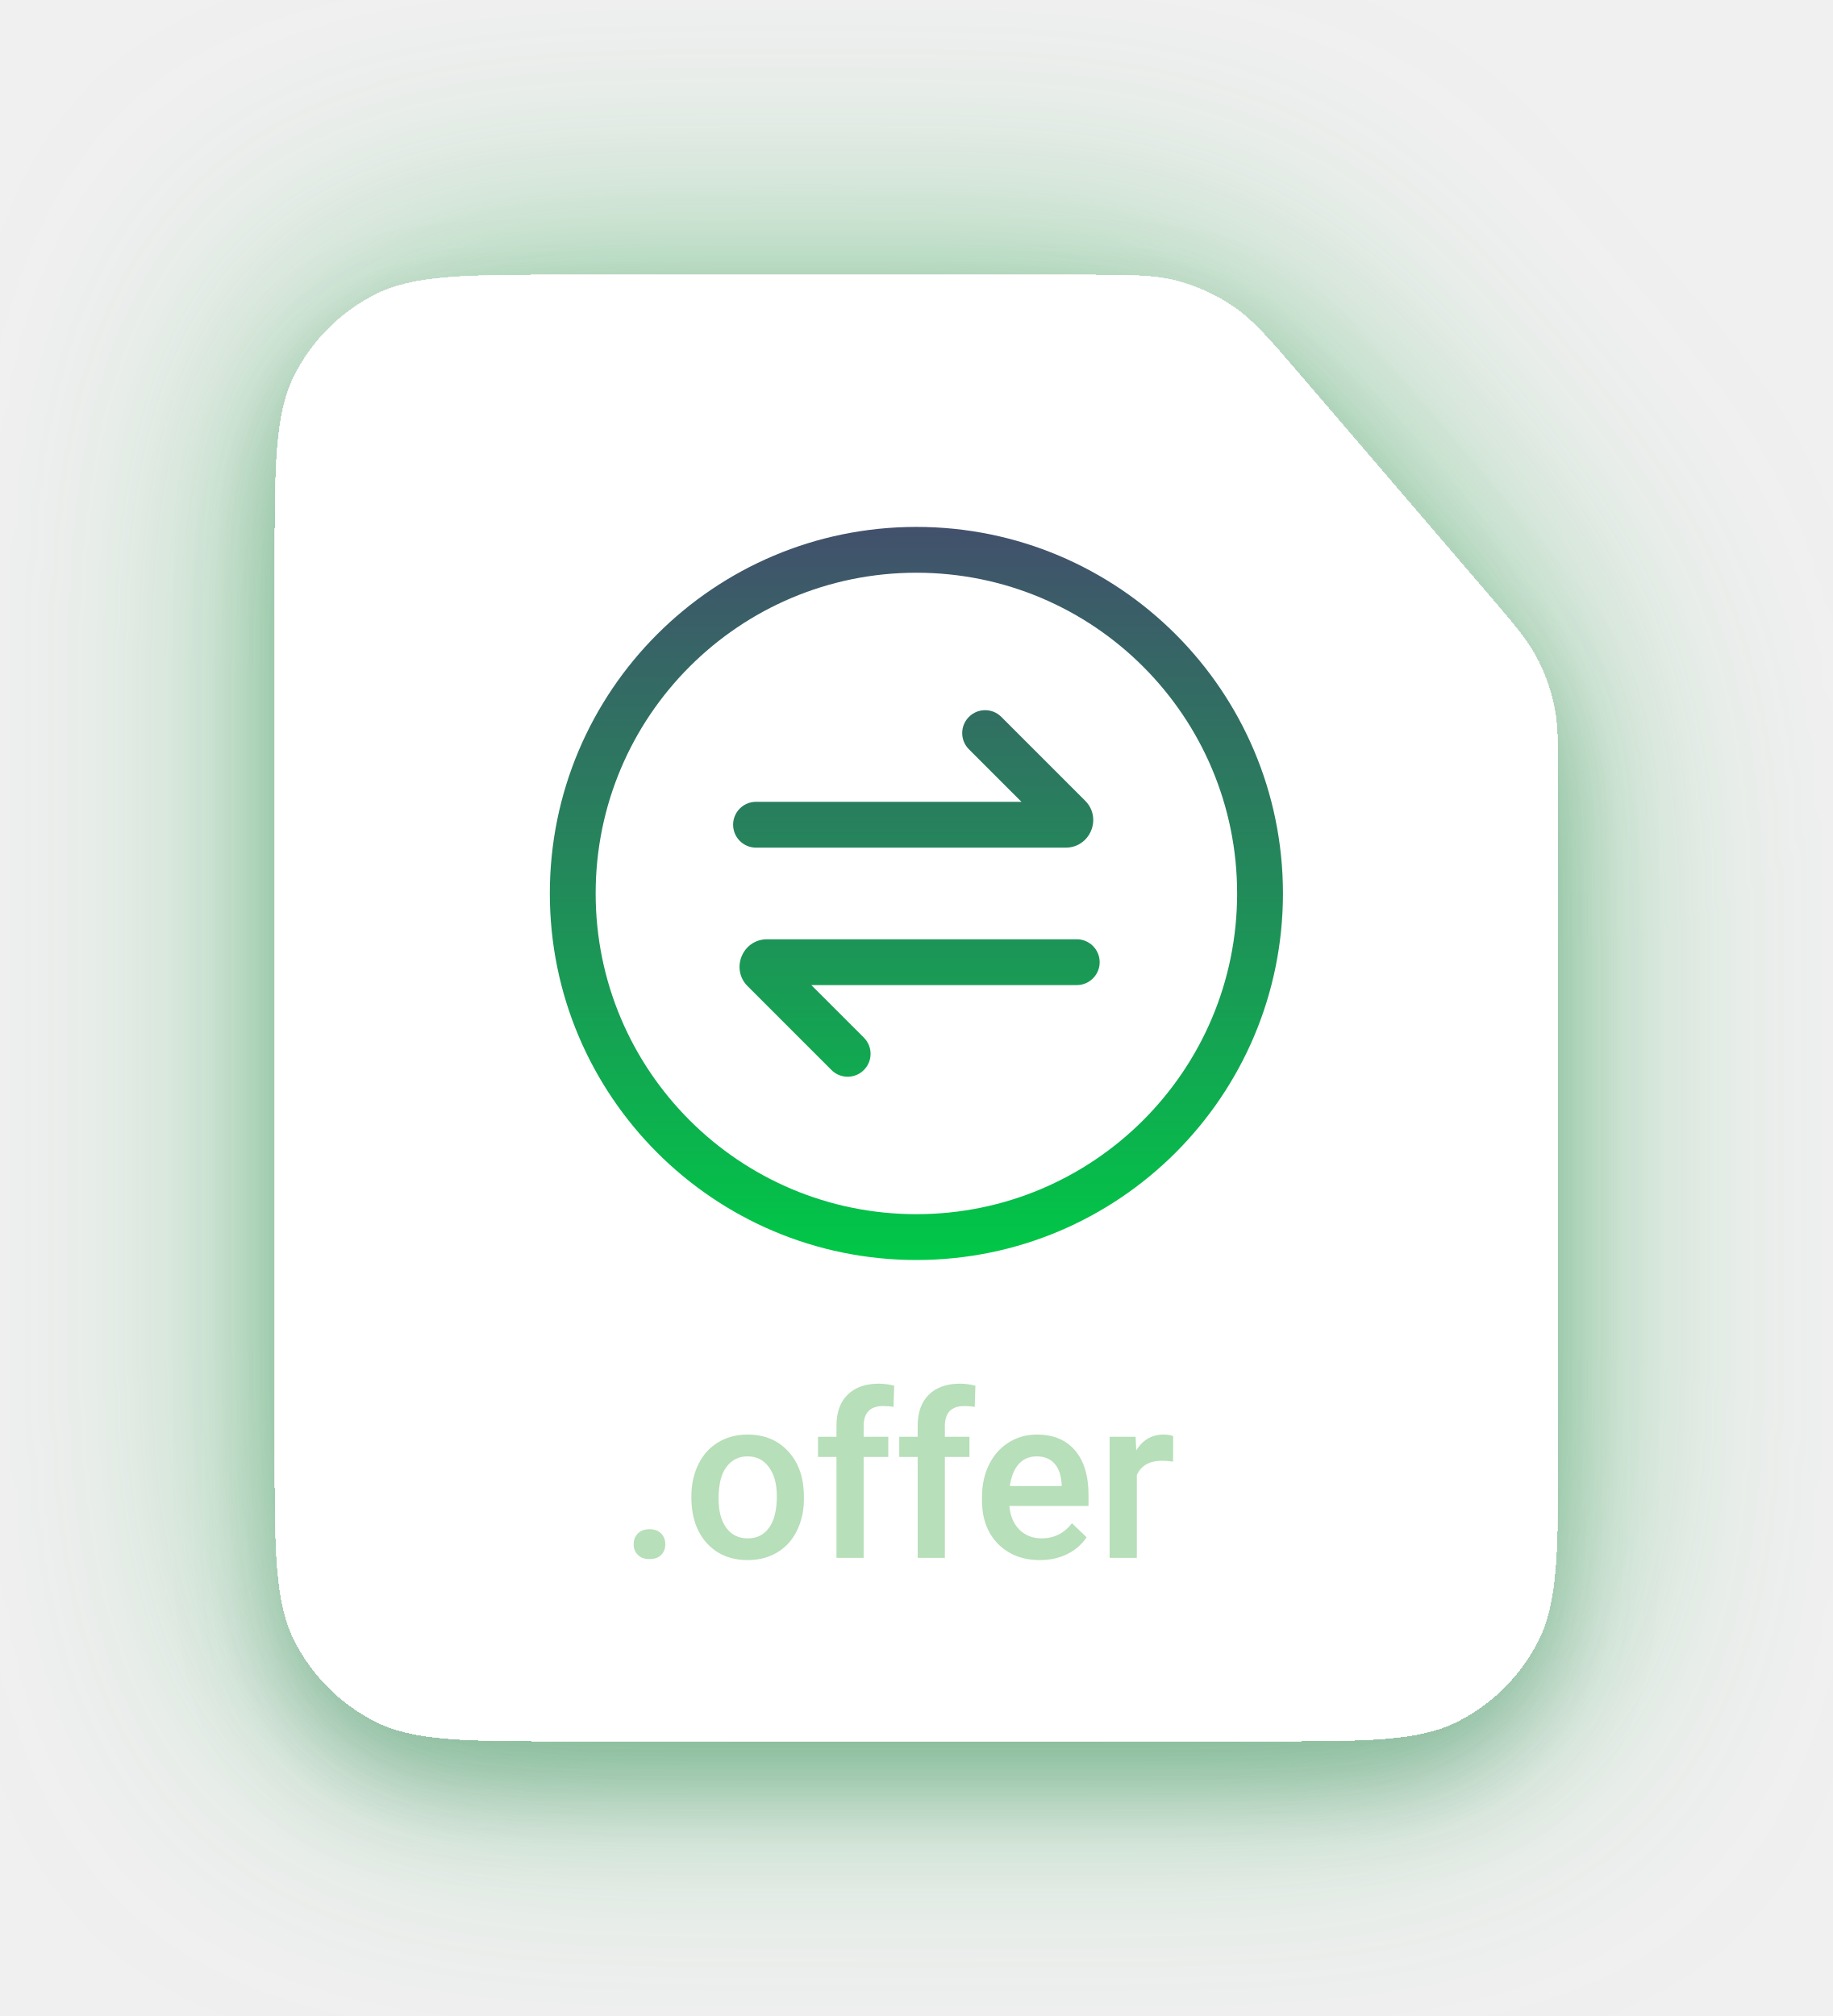
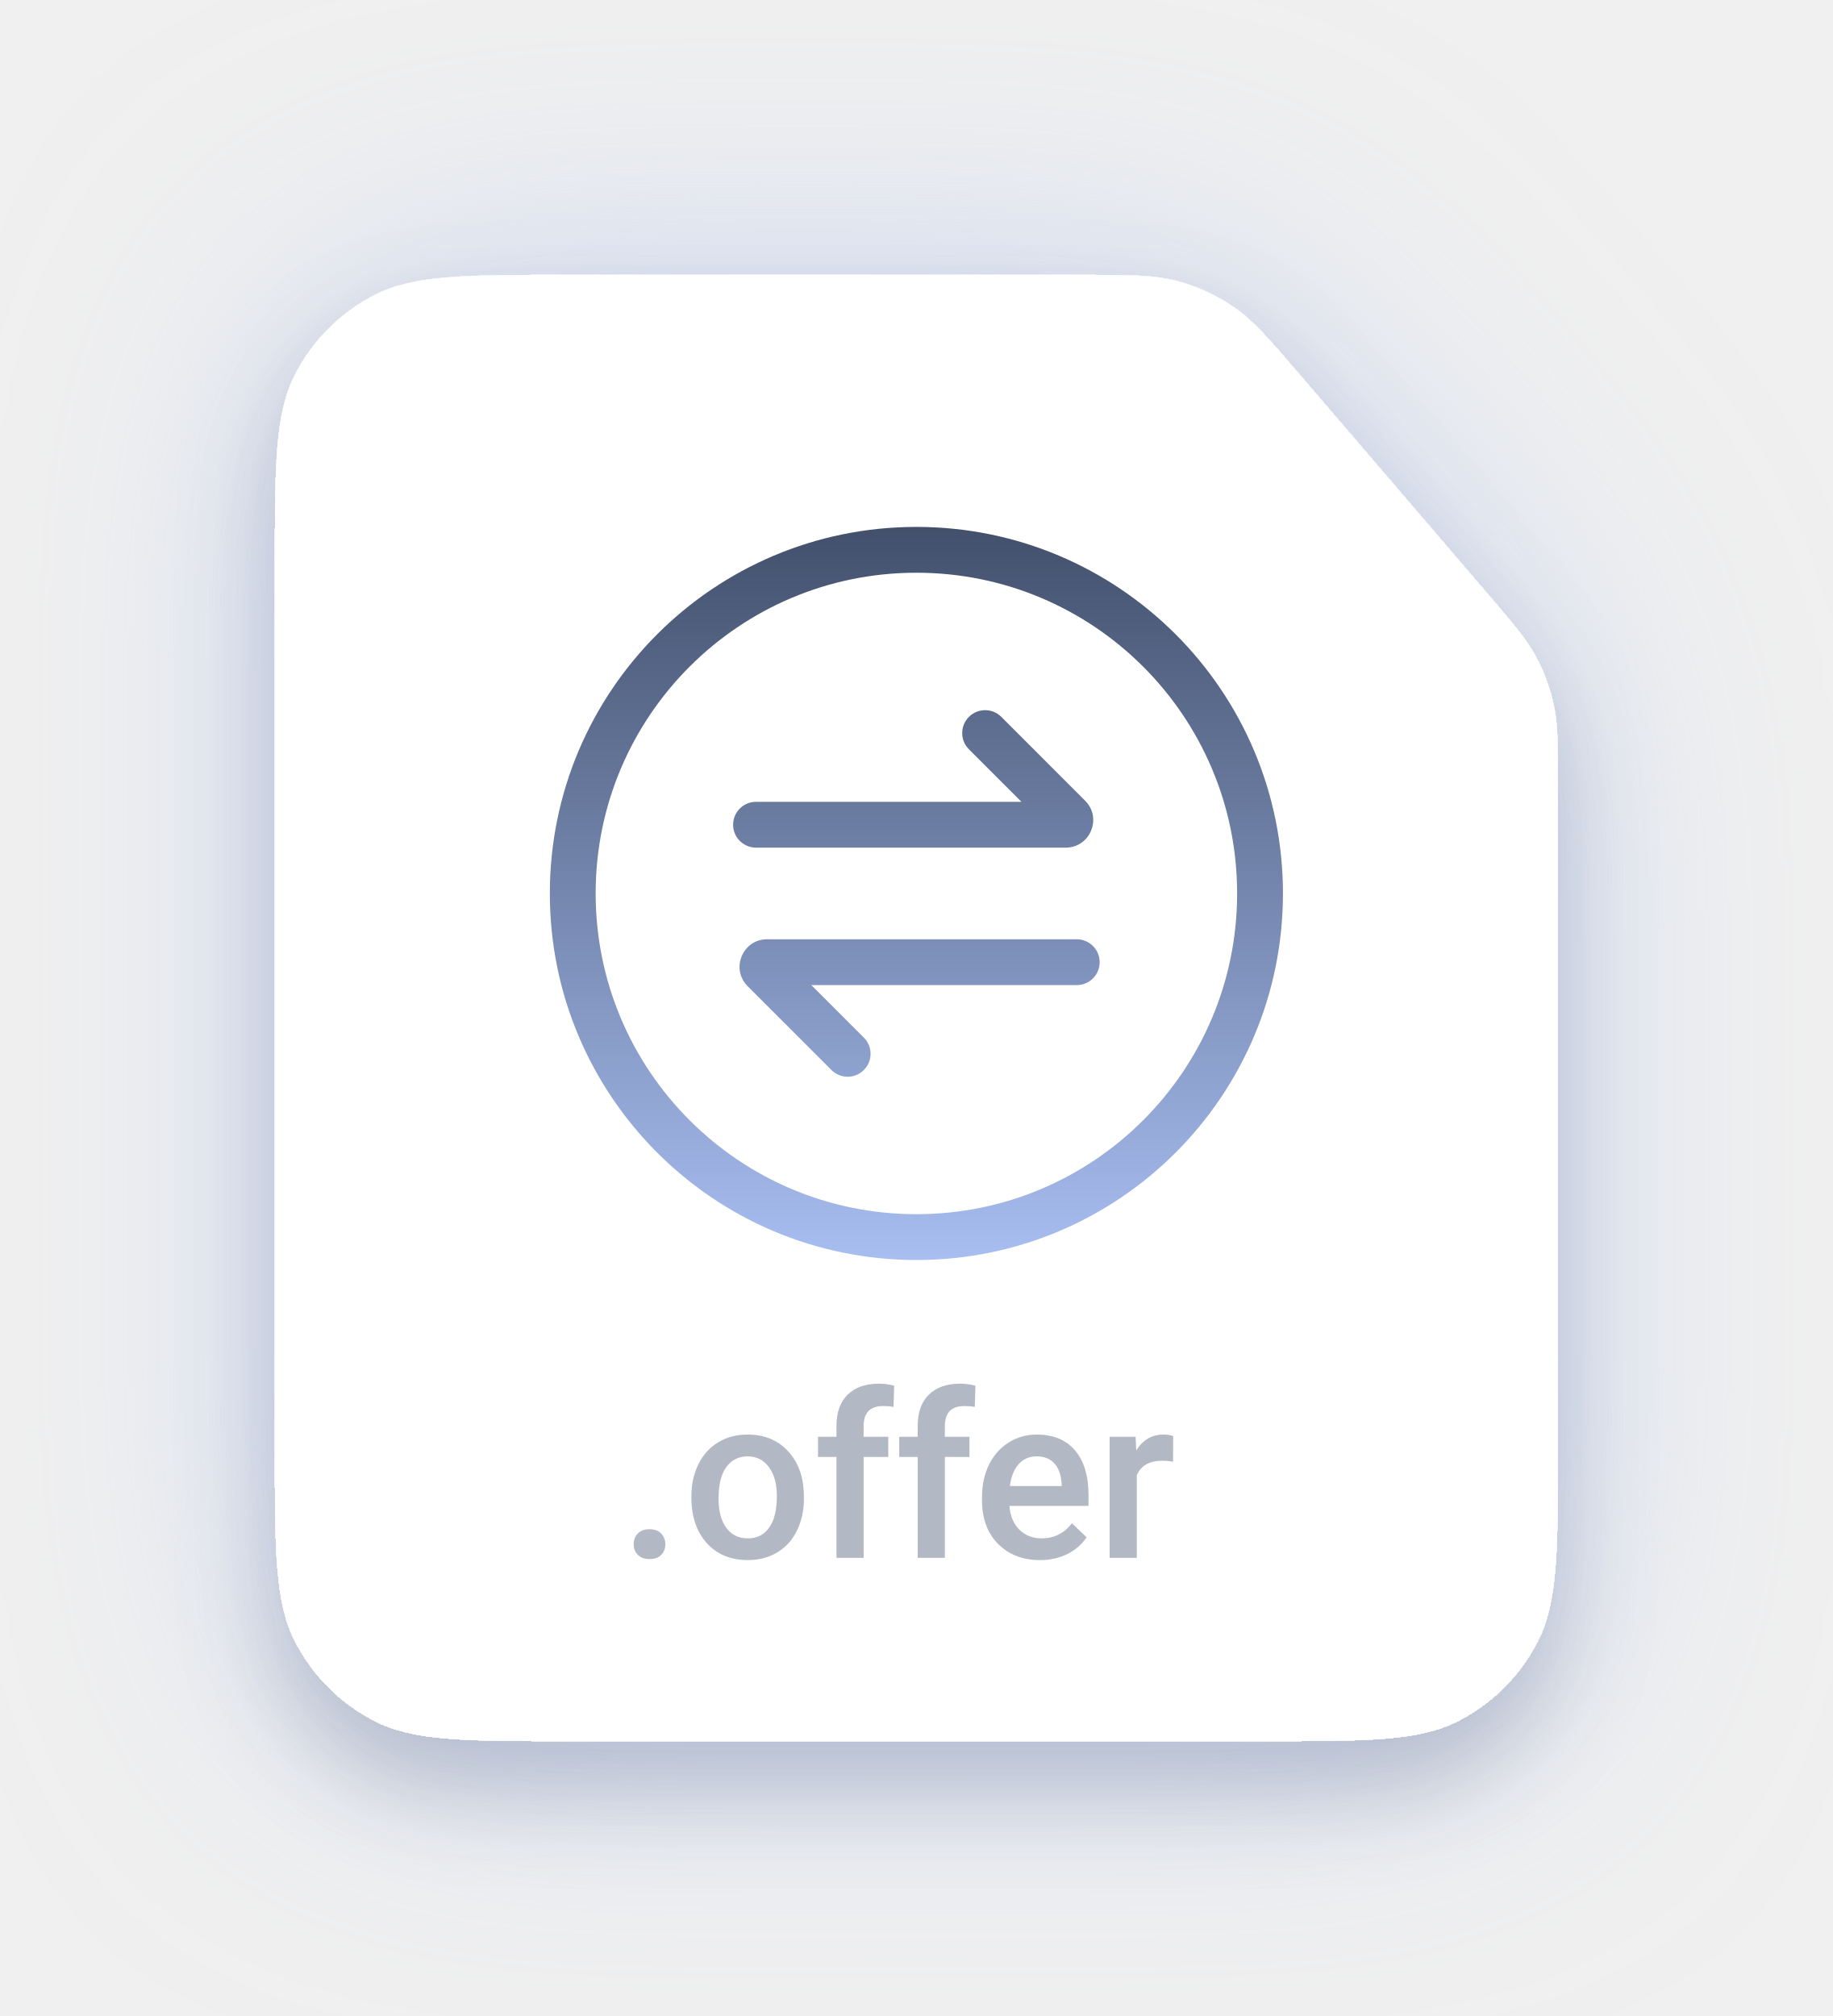
<svg xmlns="http://www.w3.org/2000/svg" width="80" height="88" viewBox="0 0 80 88" fill="none">
  <g filter="url(#filter0_dd_1872_58759)">
    <path d="M12 24.8C12 20.32 12 18.079 12.872 16.368C13.639 14.863 14.863 13.639 16.368 12.872C18.079 12 20.32 12 24.8 12H38H47.113C49.278 12 50.361 12 51.367 12.266C52.258 12.502 53.102 12.89 53.861 13.413C54.718 14.004 55.422 14.826 56.831 16.47L64.918 25.905C66.059 27.236 66.629 27.901 67.036 28.652C67.396 29.318 67.66 30.031 67.82 30.771C68 31.606 68 32.482 68 34.235V47V63.2C68 67.68 68 69.921 67.128 71.632C66.361 73.137 65.137 74.361 63.632 75.128C61.921 76 59.68 76 55.2 76H24.8C20.32 76 18.079 76 16.368 75.128C14.863 74.361 13.639 73.137 12.872 71.632C12 69.921 12 67.68 12 63.2V24.8Z" fill="white" />
  </g>
  <path fill-rule="evenodd" clip-rule="evenodd" d="M54 39C54 46.732 47.732 53 40 53C32.268 53 26 46.732 26 39C26 31.268 32.268 25 40 25C47.732 25 54 31.268 54 39ZM56 39C56 47.837 48.837 55 40 55C31.163 55 24 47.837 24 39C24 30.163 31.163 23 40 23C48.837 23 56 30.163 56 39ZM42.293 31.293C42.683 30.902 43.317 30.902 43.707 31.293L47.366 34.952C48.122 35.707 47.586 37 46.517 37L33 37C32.448 37 32 36.552 32 36C32 35.448 32.448 35 33 35L44.586 35L42.293 32.707C41.902 32.317 41.902 31.683 42.293 31.293ZM37.707 46.707C37.317 47.098 36.683 47.098 36.293 46.707L32.634 43.048C31.878 42.293 32.414 41 33.483 41H47C47.552 41 48 41.448 48 42C48 42.552 47.552 43 47 43H35.414L37.707 45.293C38.098 45.683 38.098 46.317 37.707 46.707Z" fill="url(#paint0_linear_1872_58759)" />
  <g opacity="0.4">
-     <path d="M28.348 66.751C28.569 66.751 28.74 66.814 28.86 66.941C28.981 67.065 29.041 67.221 29.041 67.41C29.041 67.596 28.981 67.75 28.86 67.874C28.74 67.995 28.569 68.055 28.348 68.055C28.136 68.055 27.968 67.995 27.845 67.874C27.721 67.754 27.659 67.599 27.659 67.41C27.659 67.221 27.719 67.065 27.84 66.941C27.96 66.814 28.13 66.751 28.348 66.751Z" fill="#4CAF50" />
-     <path d="M30.179 65.311C30.179 64.793 30.281 64.328 30.486 63.914C30.691 63.497 30.98 63.178 31.351 62.957C31.722 62.732 32.148 62.62 32.63 62.62C33.343 62.62 33.921 62.85 34.363 63.309C34.809 63.768 35.05 64.376 35.086 65.135L35.091 65.413C35.091 65.934 34.99 66.399 34.788 66.81C34.59 67.22 34.303 67.537 33.929 67.762C33.558 67.986 33.128 68.099 32.64 68.099C31.894 68.099 31.297 67.851 30.848 67.356C30.402 66.858 30.179 66.196 30.179 65.369V65.311ZM31.365 65.413C31.365 65.957 31.477 66.383 31.702 66.692C31.927 66.998 32.239 67.151 32.64 67.151C33.04 67.151 33.351 66.995 33.572 66.683C33.797 66.37 33.909 65.913 33.909 65.311C33.909 64.777 33.794 64.353 33.562 64.041C33.335 63.728 33.024 63.572 32.63 63.572C32.242 63.572 31.935 63.727 31.707 64.036C31.479 64.342 31.365 64.801 31.365 65.413Z" fill="#4CAF50" />
-     <path d="M36.512 68.001V63.597H35.706V62.718H36.512V62.234C36.512 61.648 36.675 61.196 37 60.877C37.325 60.558 37.781 60.398 38.367 60.398C38.575 60.398 38.797 60.428 39.031 60.486L39.002 61.414C38.872 61.388 38.72 61.375 38.548 61.375C37.981 61.375 37.698 61.666 37.698 62.249V62.718H38.773V63.597H37.698V68.001H36.512Z" fill="#4CAF50" />
-     <path d="M40.057 68.001V63.597H39.251V62.718H40.057V62.234C40.057 61.648 40.219 61.196 40.545 60.877C40.87 60.558 41.326 60.398 41.912 60.398C42.12 60.398 42.342 60.428 42.576 60.486L42.547 61.414C42.417 61.388 42.265 61.375 42.093 61.375C41.526 61.375 41.243 61.666 41.243 62.249V62.718H42.317V63.597H41.243V68.001H40.057Z" fill="#4CAF50" />
-     <path d="M45.394 68.099C44.642 68.099 44.031 67.863 43.562 67.391C43.097 66.915 42.864 66.284 42.864 65.496V65.35C42.864 64.822 42.965 64.352 43.167 63.938C43.372 63.522 43.658 63.198 44.026 62.967C44.394 62.736 44.804 62.62 45.257 62.62C45.976 62.62 46.531 62.85 46.922 63.309C47.316 63.768 47.513 64.417 47.513 65.257V65.735H44.06C44.096 66.171 44.241 66.517 44.495 66.77C44.752 67.024 45.075 67.151 45.462 67.151C46.005 67.151 46.448 66.932 46.79 66.492L47.43 67.103C47.218 67.418 46.935 67.664 46.58 67.84C46.228 68.012 45.833 68.099 45.394 68.099ZM45.252 63.572C44.926 63.572 44.663 63.686 44.461 63.914C44.262 64.142 44.135 64.459 44.08 64.866H46.341V64.778C46.315 64.381 46.209 64.082 46.023 63.88C45.838 63.675 45.581 63.572 45.252 63.572Z" fill="#4CAF50" />
-     <path d="M51.204 63.802C51.048 63.776 50.887 63.763 50.721 63.763C50.177 63.763 49.811 63.971 49.622 64.388V68.001H48.435V62.718H49.568L49.598 63.309C49.884 62.85 50.281 62.62 50.789 62.62C50.958 62.62 51.098 62.643 51.209 62.688L51.204 63.802Z" fill="#4CAF50" />
+     <path d="M28.348 66.751C28.569 66.751 28.74 66.814 28.86 66.941C28.981 67.065 29.041 67.221 29.041 67.41C29.041 67.596 28.981 67.75 28.86 67.874C28.74 67.995 28.569 68.055 28.348 68.055C28.136 68.055 27.968 67.995 27.845 67.874C27.721 67.754 27.659 67.599 27.659 67.41C27.659 67.221 27.719 67.065 27.84 66.941C27.96 66.814 28.13 66.751 28.348 66.751Z" fill="#42506C" />
+     <path d="M30.179 65.311C30.179 64.793 30.281 64.328 30.486 63.914C30.691 63.497 30.98 63.178 31.351 62.957C31.722 62.732 32.148 62.62 32.63 62.62C33.343 62.62 33.921 62.85 34.363 63.309C34.809 63.768 35.05 64.376 35.086 65.135L35.091 65.413C35.091 65.934 34.99 66.399 34.788 66.81C34.59 67.22 34.303 67.537 33.929 67.762C33.558 67.986 33.128 68.099 32.64 68.099C31.894 68.099 31.297 67.851 30.848 67.356C30.402 66.858 30.179 66.196 30.179 65.369V65.311ZM31.365 65.413C31.365 65.957 31.477 66.383 31.702 66.692C31.927 66.998 32.239 67.151 32.64 67.151C33.04 67.151 33.351 66.995 33.572 66.683C33.797 66.37 33.909 65.913 33.909 65.311C33.909 64.777 33.794 64.353 33.562 64.041C33.335 63.728 33.024 63.572 32.63 63.572C32.242 63.572 31.935 63.727 31.707 64.036C31.479 64.342 31.365 64.801 31.365 65.413Z" fill="#42506C" />
+     <path d="M36.512 68.001V63.597H35.706V62.718H36.512V62.234C36.512 61.648 36.675 61.196 37 60.877C37.325 60.558 37.781 60.398 38.367 60.398C38.575 60.398 38.797 60.428 39.031 60.486L39.002 61.414C38.872 61.388 38.72 61.375 38.548 61.375C37.981 61.375 37.698 61.666 37.698 62.249V62.718H38.773V63.597H37.698V68.001H36.512Z" fill="#42506C" />
+     <path d="M40.057 68.001V63.597H39.251V62.718H40.057V62.234C40.057 61.648 40.219 61.196 40.545 60.877C40.87 60.558 41.326 60.398 41.912 60.398C42.12 60.398 42.342 60.428 42.576 60.486L42.547 61.414C42.417 61.388 42.265 61.375 42.093 61.375C41.526 61.375 41.243 61.666 41.243 62.249V62.718H42.317V63.597H41.243V68.001H40.057Z" fill="#42506C" />
+     <path d="M45.394 68.099C44.642 68.099 44.031 67.863 43.562 67.391C43.097 66.915 42.864 66.284 42.864 65.496V65.35C42.864 64.822 42.965 64.352 43.167 63.938C43.372 63.522 43.658 63.198 44.026 62.967C44.394 62.736 44.804 62.62 45.257 62.62C45.976 62.62 46.531 62.85 46.922 63.309C47.316 63.768 47.513 64.417 47.513 65.257V65.735H44.06C44.096 66.171 44.241 66.517 44.495 66.77C44.752 67.024 45.075 67.151 45.462 67.151C46.005 67.151 46.448 66.932 46.79 66.492L47.43 67.103C47.218 67.418 46.935 67.664 46.58 67.84C46.228 68.012 45.833 68.099 45.394 68.099ZM45.252 63.572C44.926 63.572 44.663 63.686 44.461 63.914C44.262 64.142 44.135 64.459 44.08 64.866H46.341V64.778C46.315 64.381 46.209 64.082 46.023 63.88C45.838 63.675 45.581 63.572 45.252 63.572Z" fill="#42506C" />
+     <path d="M51.204 63.802C51.048 63.776 50.887 63.763 50.721 63.763C50.177 63.763 49.811 63.971 49.622 64.388V68.001H48.435V62.718H49.568L49.598 63.309C49.884 62.85 50.281 62.62 50.789 62.62C50.958 62.62 51.098 62.643 51.209 62.688L51.204 63.802Z" fill="#42506C" />
  </g>
  <defs>
    <filter id="filter0_dd_1872_58759" x="0" y="0" width="80" height="88" filterUnits="userSpaceOnUse" color-interpolation-filters="sRGB">
      <feFlood flood-opacity="0" result="BackgroundImageFix" />
      <feColorMatrix in="SourceAlpha" type="matrix" values="0 0 0 0 0 0 0 0 0 0 0 0 0 0 0 0 0 0 127 0" result="hardAlpha" />
      <feOffset dy="2" />
      <feGaussianBlur stdDeviation="2" />
      <feComposite in2="hardAlpha" operator="out" />
-       <feColorMatrix type="matrix" values="0 0 0 0 0.072 0 0 0 0 0.39 0 0 0 0 0.237 0 0 0 0.32 0" />
+       <feColorMatrix type="matrix" values="0 0 0 0 0.259 0 0 0 0 0.314 0 0 0 0 0.424 0 0 0 0.32 0" />
      <feBlend mode="normal" in2="BackgroundImageFix" result="effect1_dropShadow_1872_58759" />
      <feColorMatrix in="SourceAlpha" type="matrix" values="0 0 0 0 0 0 0 0 0 0 0 0 0 0 0 0 0 0 127 0" result="hardAlpha" />
      <feOffset />
      <feGaussianBlur stdDeviation="6" />
      <feComposite in2="hardAlpha" operator="out" />
-       <feColorMatrix type="matrix" values="0 0 0 0 0.093 0 0 0 0 0.635 0 0 0 0 0.241 0 0 0 0.5 0" />
+       <feColorMatrix type="matrix" values="0 0 0 0 0.659 0 0 0 0 0.745 0 0 0 0 0.945 0 0 0 0.5 0" />
      <feBlend mode="normal" in2="effect1_dropShadow_1872_58759" result="effect2_dropShadow_1872_58759" />
      <feBlend mode="normal" in="SourceGraphic" in2="effect2_dropShadow_1872_58759" result="shape" />
    </filter>
    <linearGradient id="paint0_linear_1872_58759" x1="40" y1="23" x2="40" y2="55" gradientUnits="userSpaceOnUse">
      <stop stop-color="#42506C" />
-       <stop offset="1" stop-color="#00C847" />
+       <stop offset="1" stop-color="#A8BEF1" />
    </linearGradient>
  </defs>
</svg>
